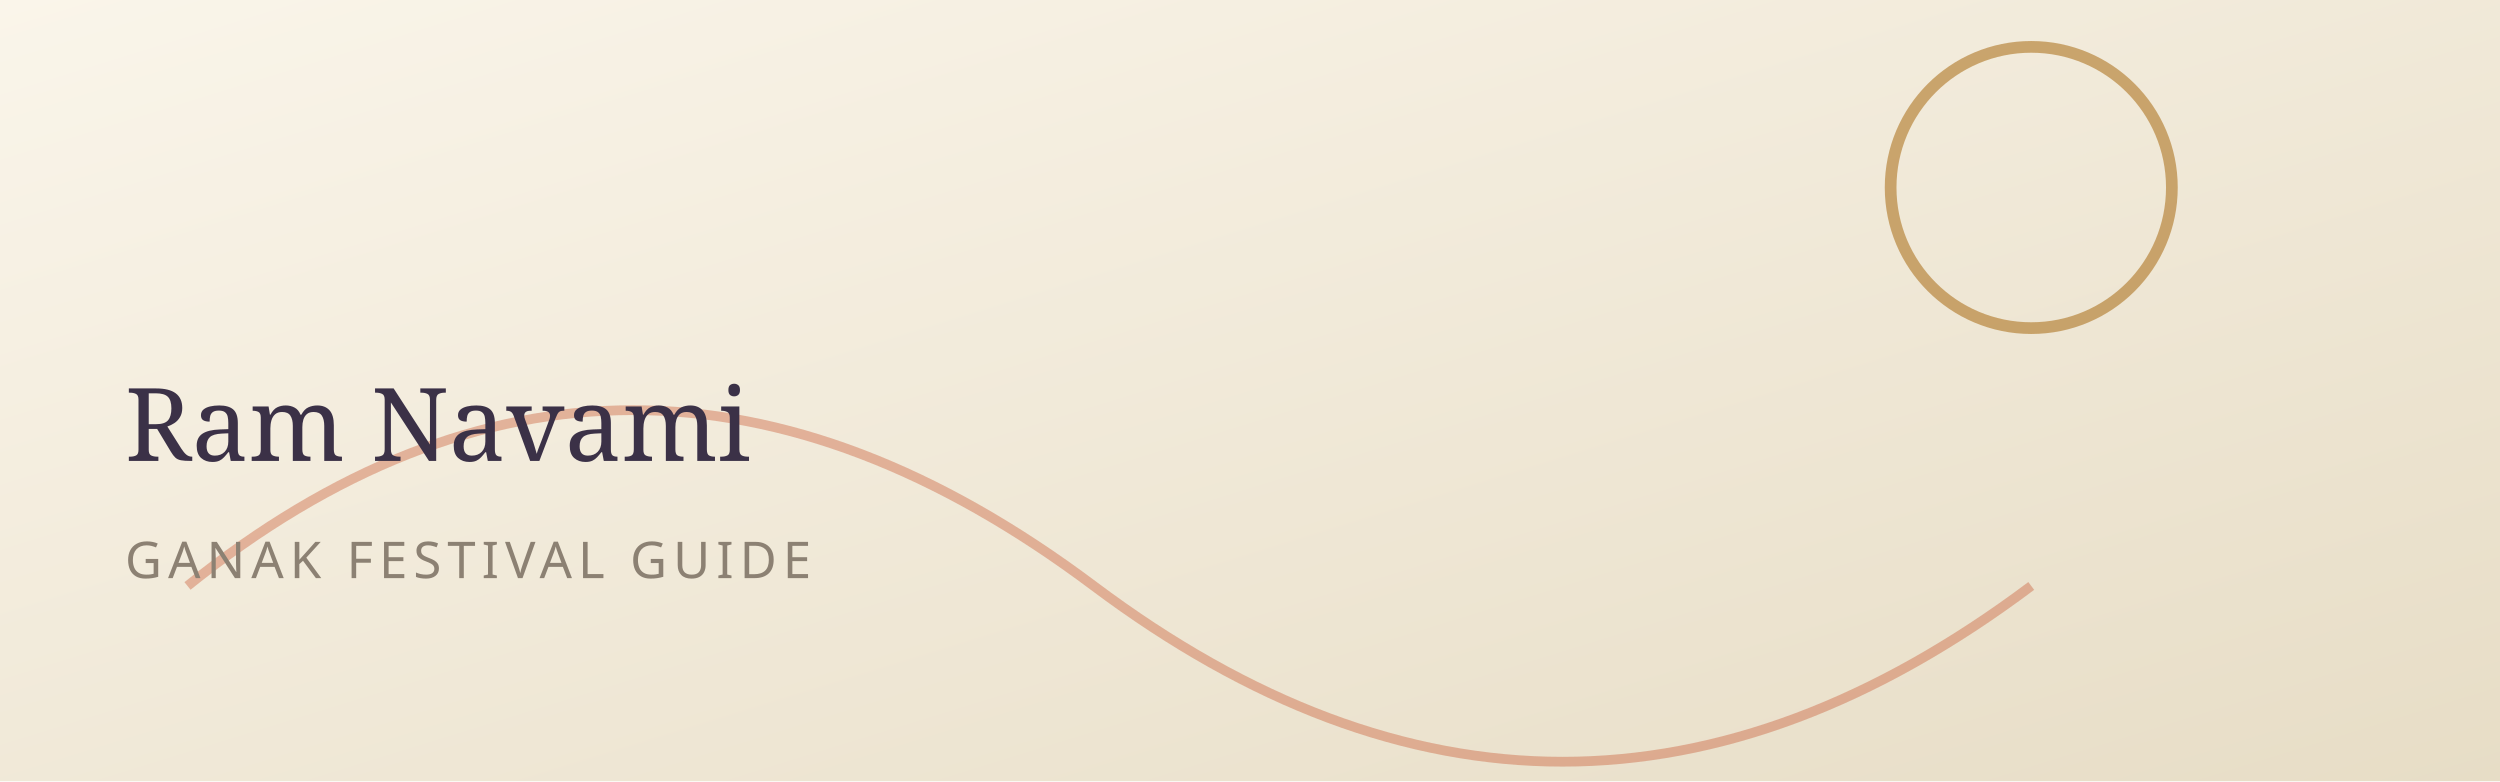
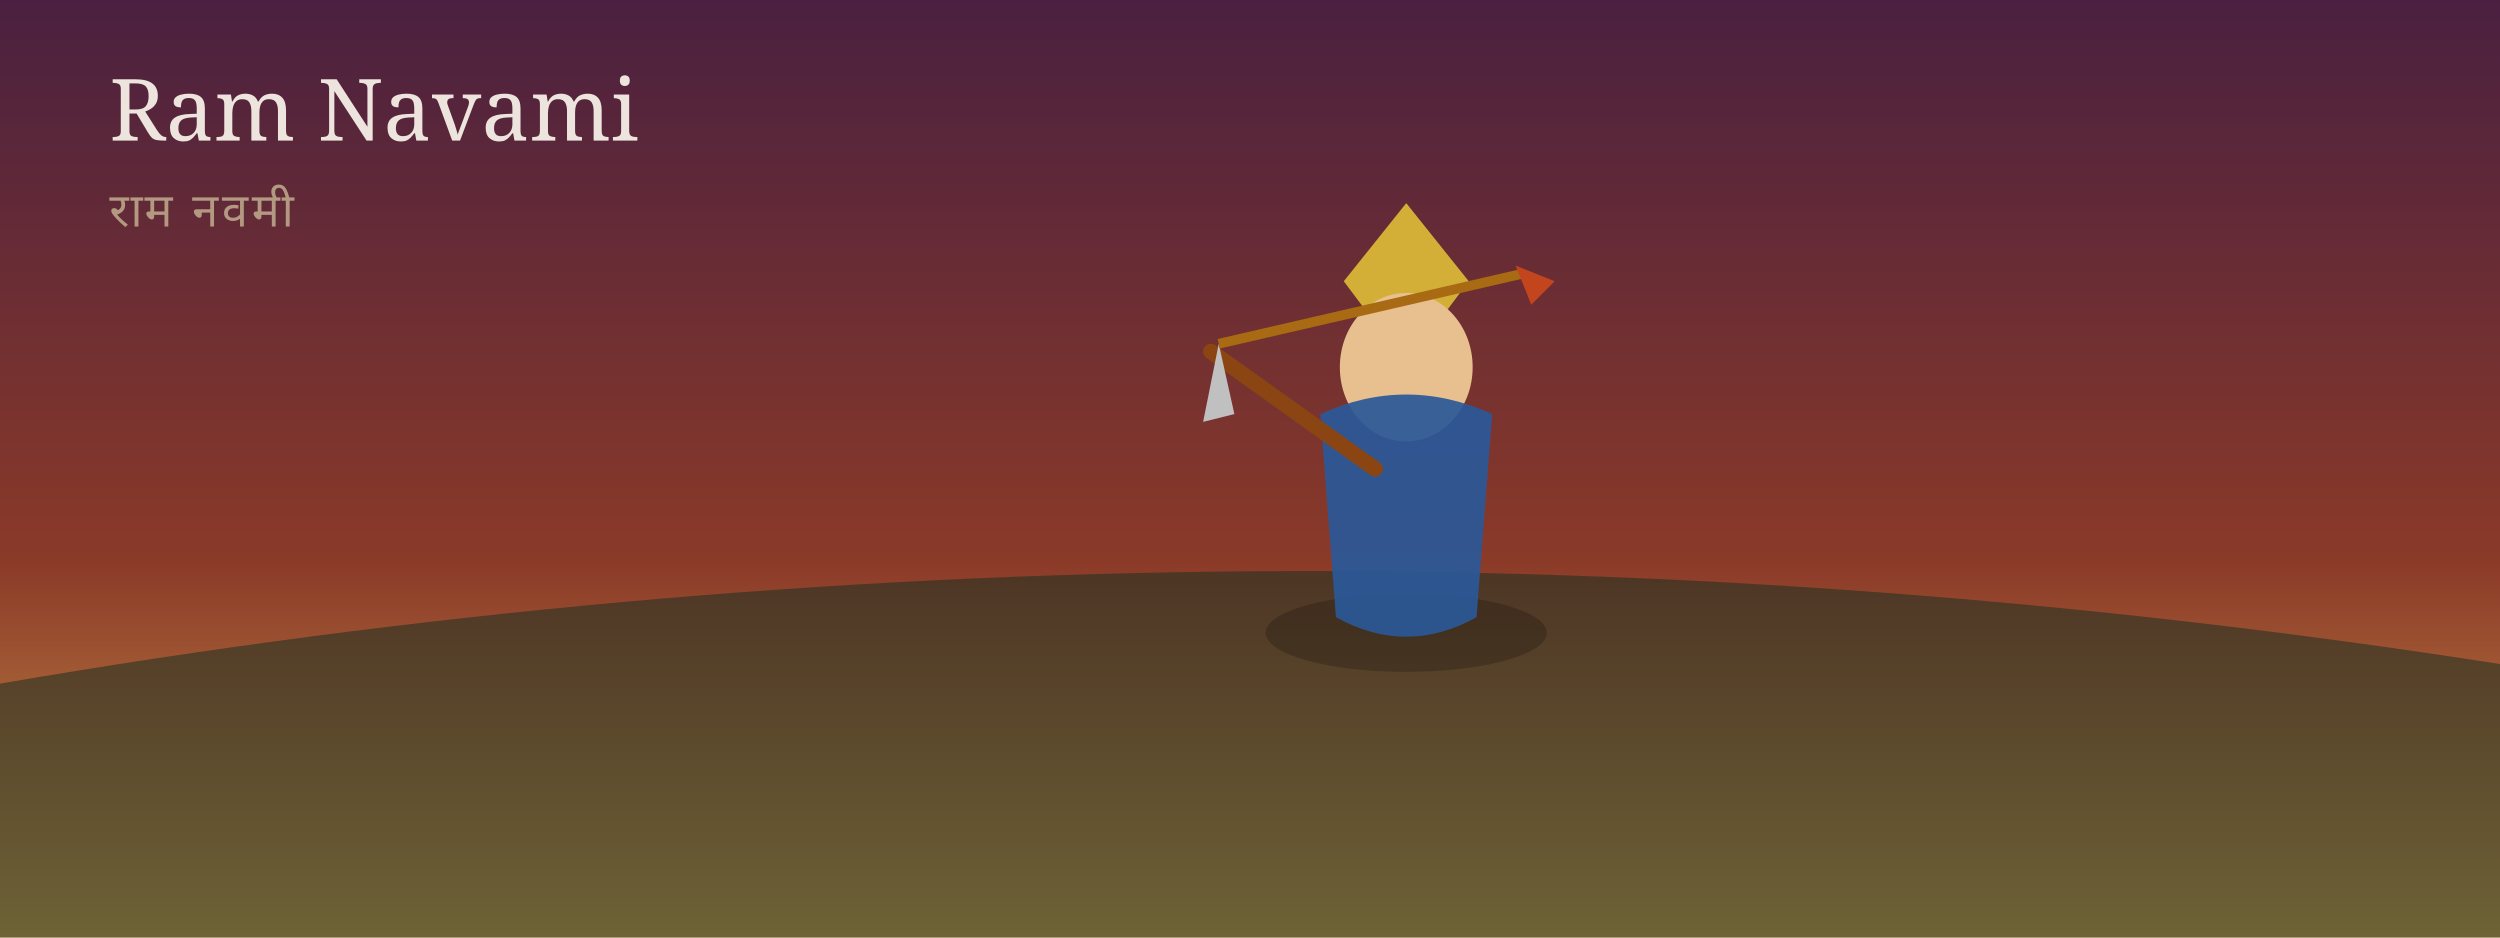
- <svg xmlns="http://www.w3.org/2000/svg" width="640" height="200" viewBox="0 0 640 200" role="img">
+ <svg xmlns="http://www.w3.org/2000/svg" width="640" height="240" viewBox="0 0 640 240" role="img" aria-label="Lord Rama with bow" data-subject="rama">
  <defs>
-     <linearGradient id="g" x1="0" y1="0" x2="1" y2="1">
-       <stop offset="0%" stop-color="#FAF5EA" />
-       <stop offset="100%" stop-color="#E7DDC6" />
+     <linearGradient id="dawn" x1="0" y1="0" x2="0" y2="1">
+       <stop offset="0%" stop-color="#4A2040" />
+       <stop offset="60%" stop-color="#8B3A28" />
+       <stop offset="100%" stop-color="#D4A050" />
    </linearGradient>
  </defs>
-   <rect width="640" height="200" fill="url(#g)" />
-   <circle cx="520" cy="48" r="36" fill="none" stroke="#A86A12" stroke-width="3" opacity="0.55" />
-   <path d="M48 150 Q160 60 280 150 T520 150" fill="none" stroke="#C2451E" stroke-width="2.5" opacity="0.35" />
-   <text x="32" y="118" font-family="Georgia, serif" font-size="26" fill="#3B3147">Ram Navami</text>
-   <text x="32" y="148" font-family="sans-serif" font-size="13" fill="#8C8173" letter-spacing="0.12em">GANAK FESTIVAL GUIDE</text>
+   <rect width="640" height="240" fill="url(#dawn)" />
+   <path d="M0 175 Q320 120 640 170 L640 240 L0 240Z" fill="#1A3020" opacity="0.55" />
+   <g transform="translate(360,100)">
+     <ellipse cx="0" cy="62" rx="36" ry="10" fill="#000" opacity="0.2" />
+     <path d="M-16 -28 L0 -48 L16 -28 L10 -20 L-10 -20Z" fill="#D4AF37" />
+     <ellipse cx="0" cy="-6" rx="17" ry="19" fill="#E8C090" />
+     <path d="M-22 6 Q0 -4 22 6 L18 58 Q0 68 -18 58Z" fill="#2A5898" opacity="0.92" />
+     <path d="M-50 -10 L-8 20" stroke="#8B4513" stroke-width="4" stroke-linecap="round" />
+     <path d="M-48 -12 L-52 8 L-44 6Z" fill="#C0C0C0" />
+     <line x1="-48" y1="-12" x2="30" y2="-30" stroke="#A86A12" stroke-width="2.5" />
+     <path d="M28 -32 L38 -28 L32 -22Z" fill="#C2451E" />
+   </g>
+   <text x="28" y="36" font-family="Georgia, 'Noto Serif Devanagari', serif" font-size="22" fill="#FAF5EA" opacity="0.92">Ram Navami</text>
+   <text x="28" y="58" font-family="'Noto Sans Devanagari', sans-serif" font-size="12" fill="#C9B896" letter-spacing="0.08em" opacity="0.78">राम नवमी</text>
</svg>
